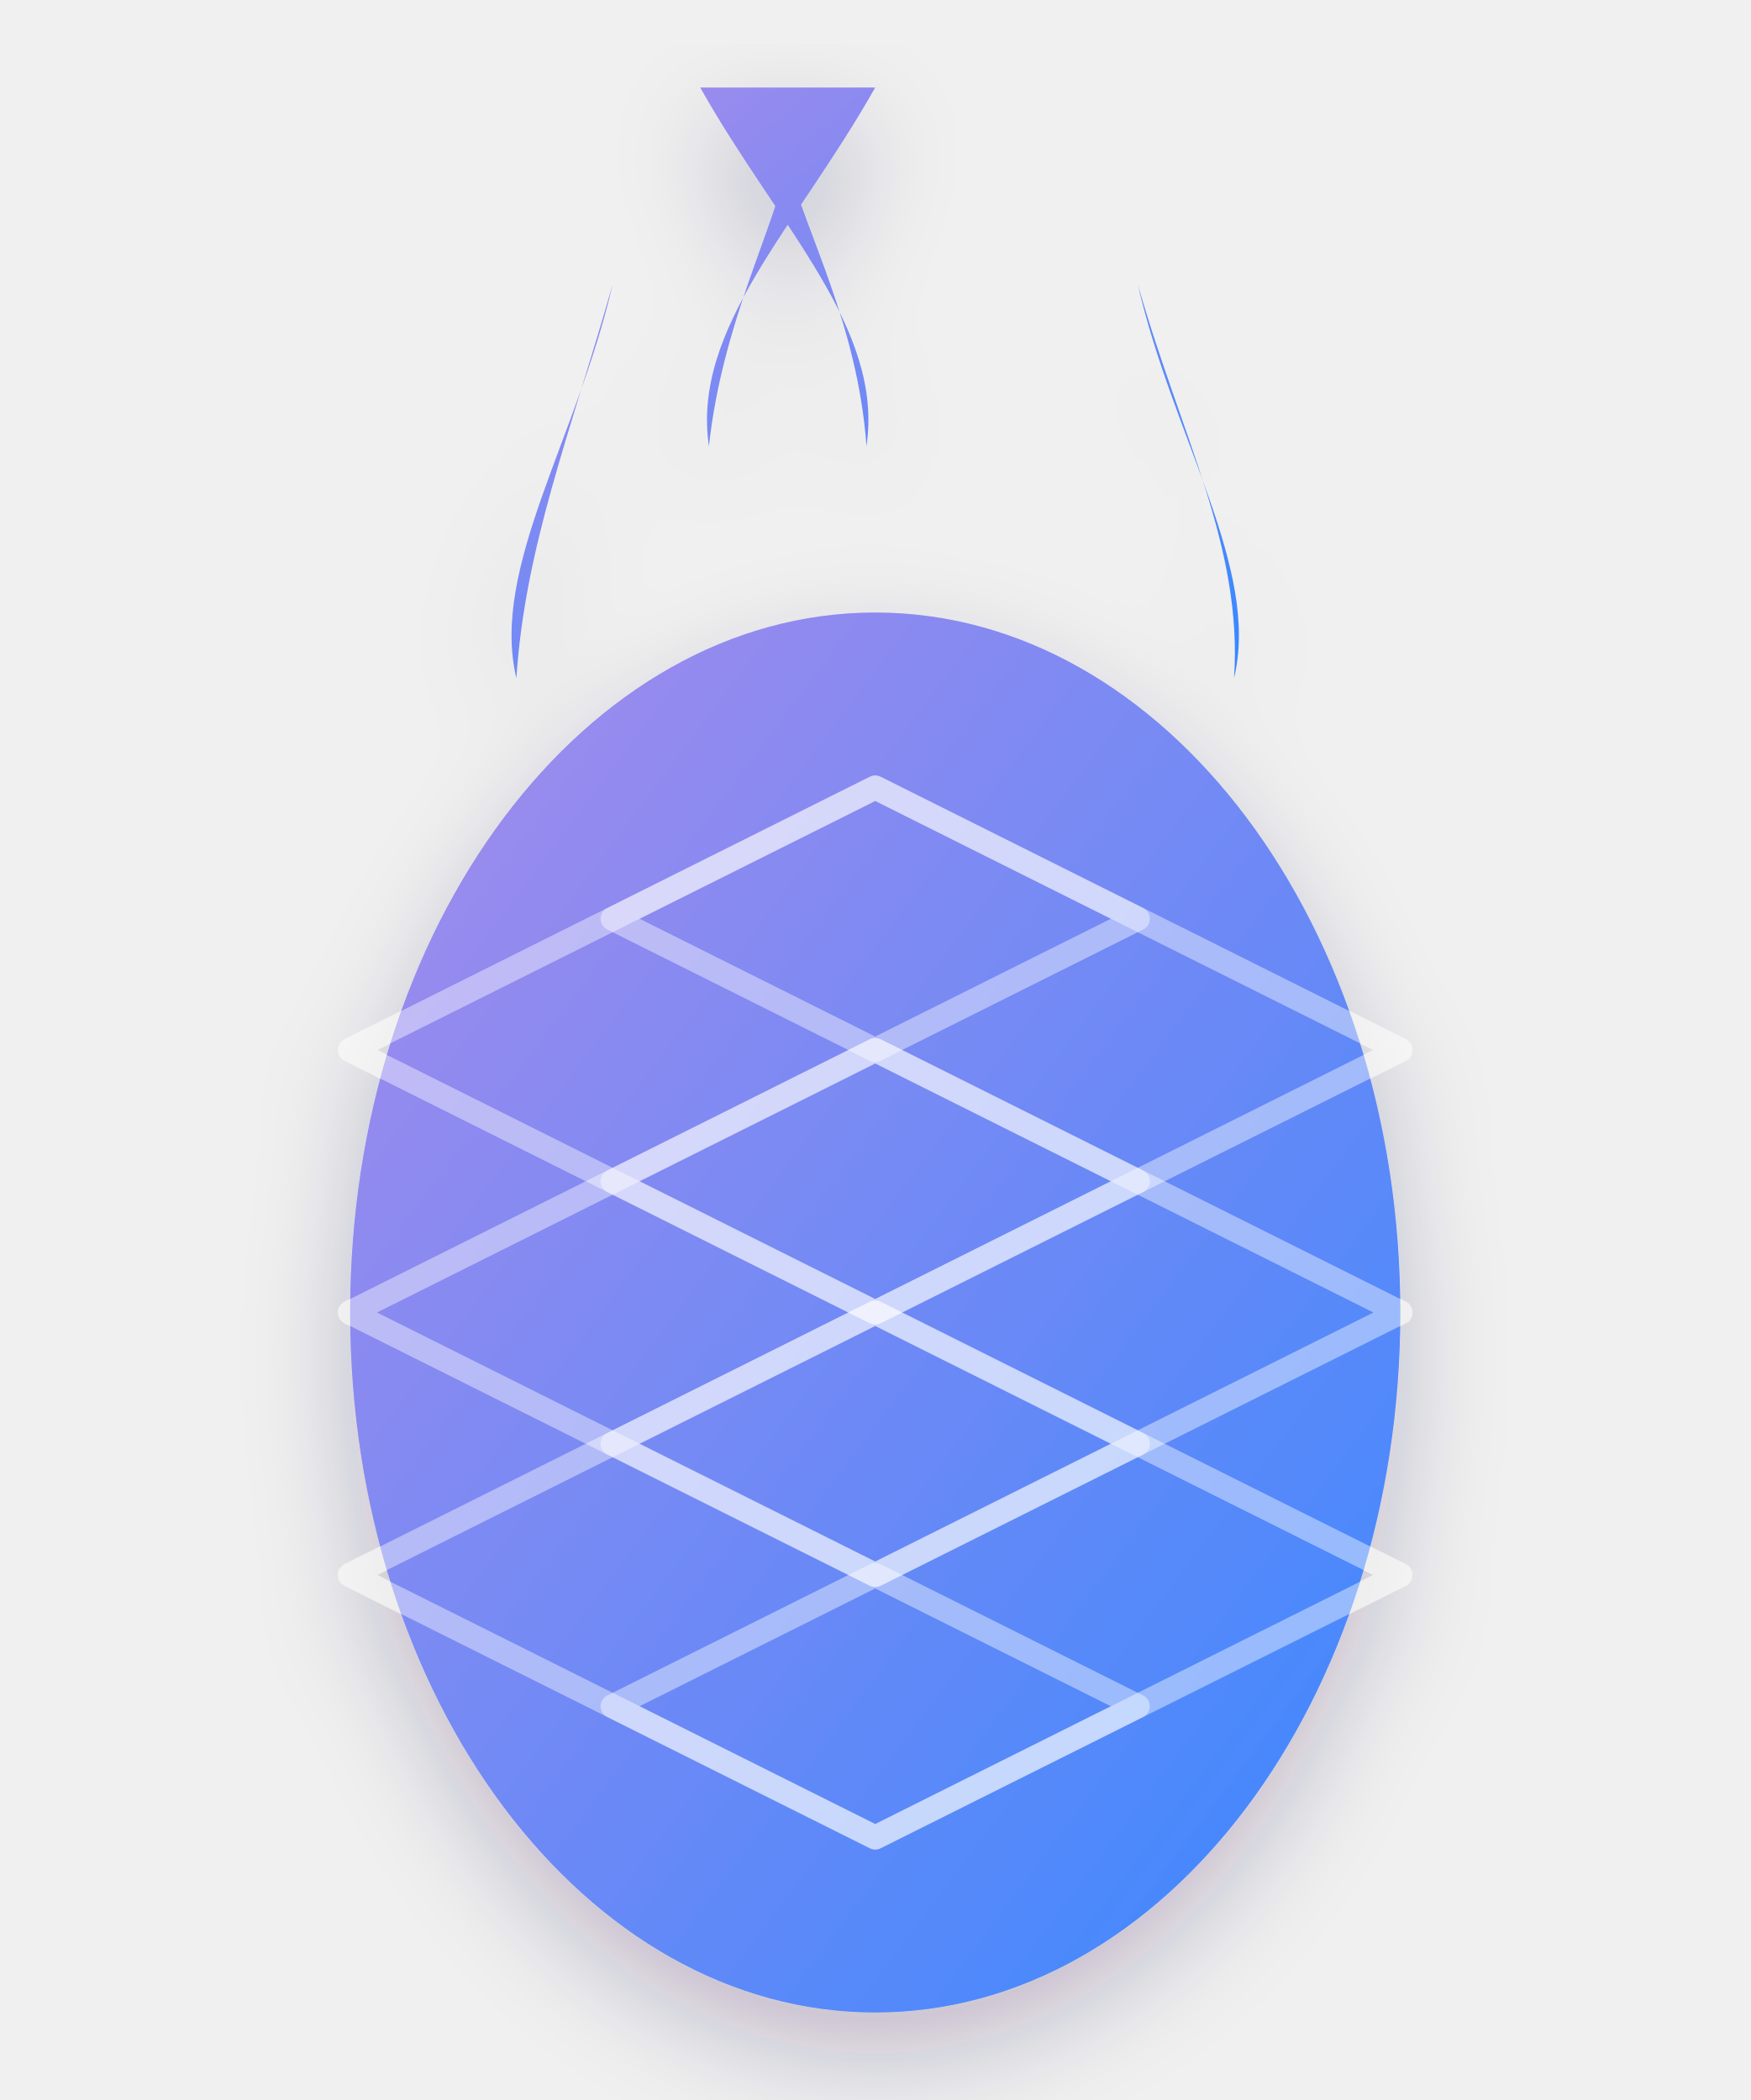
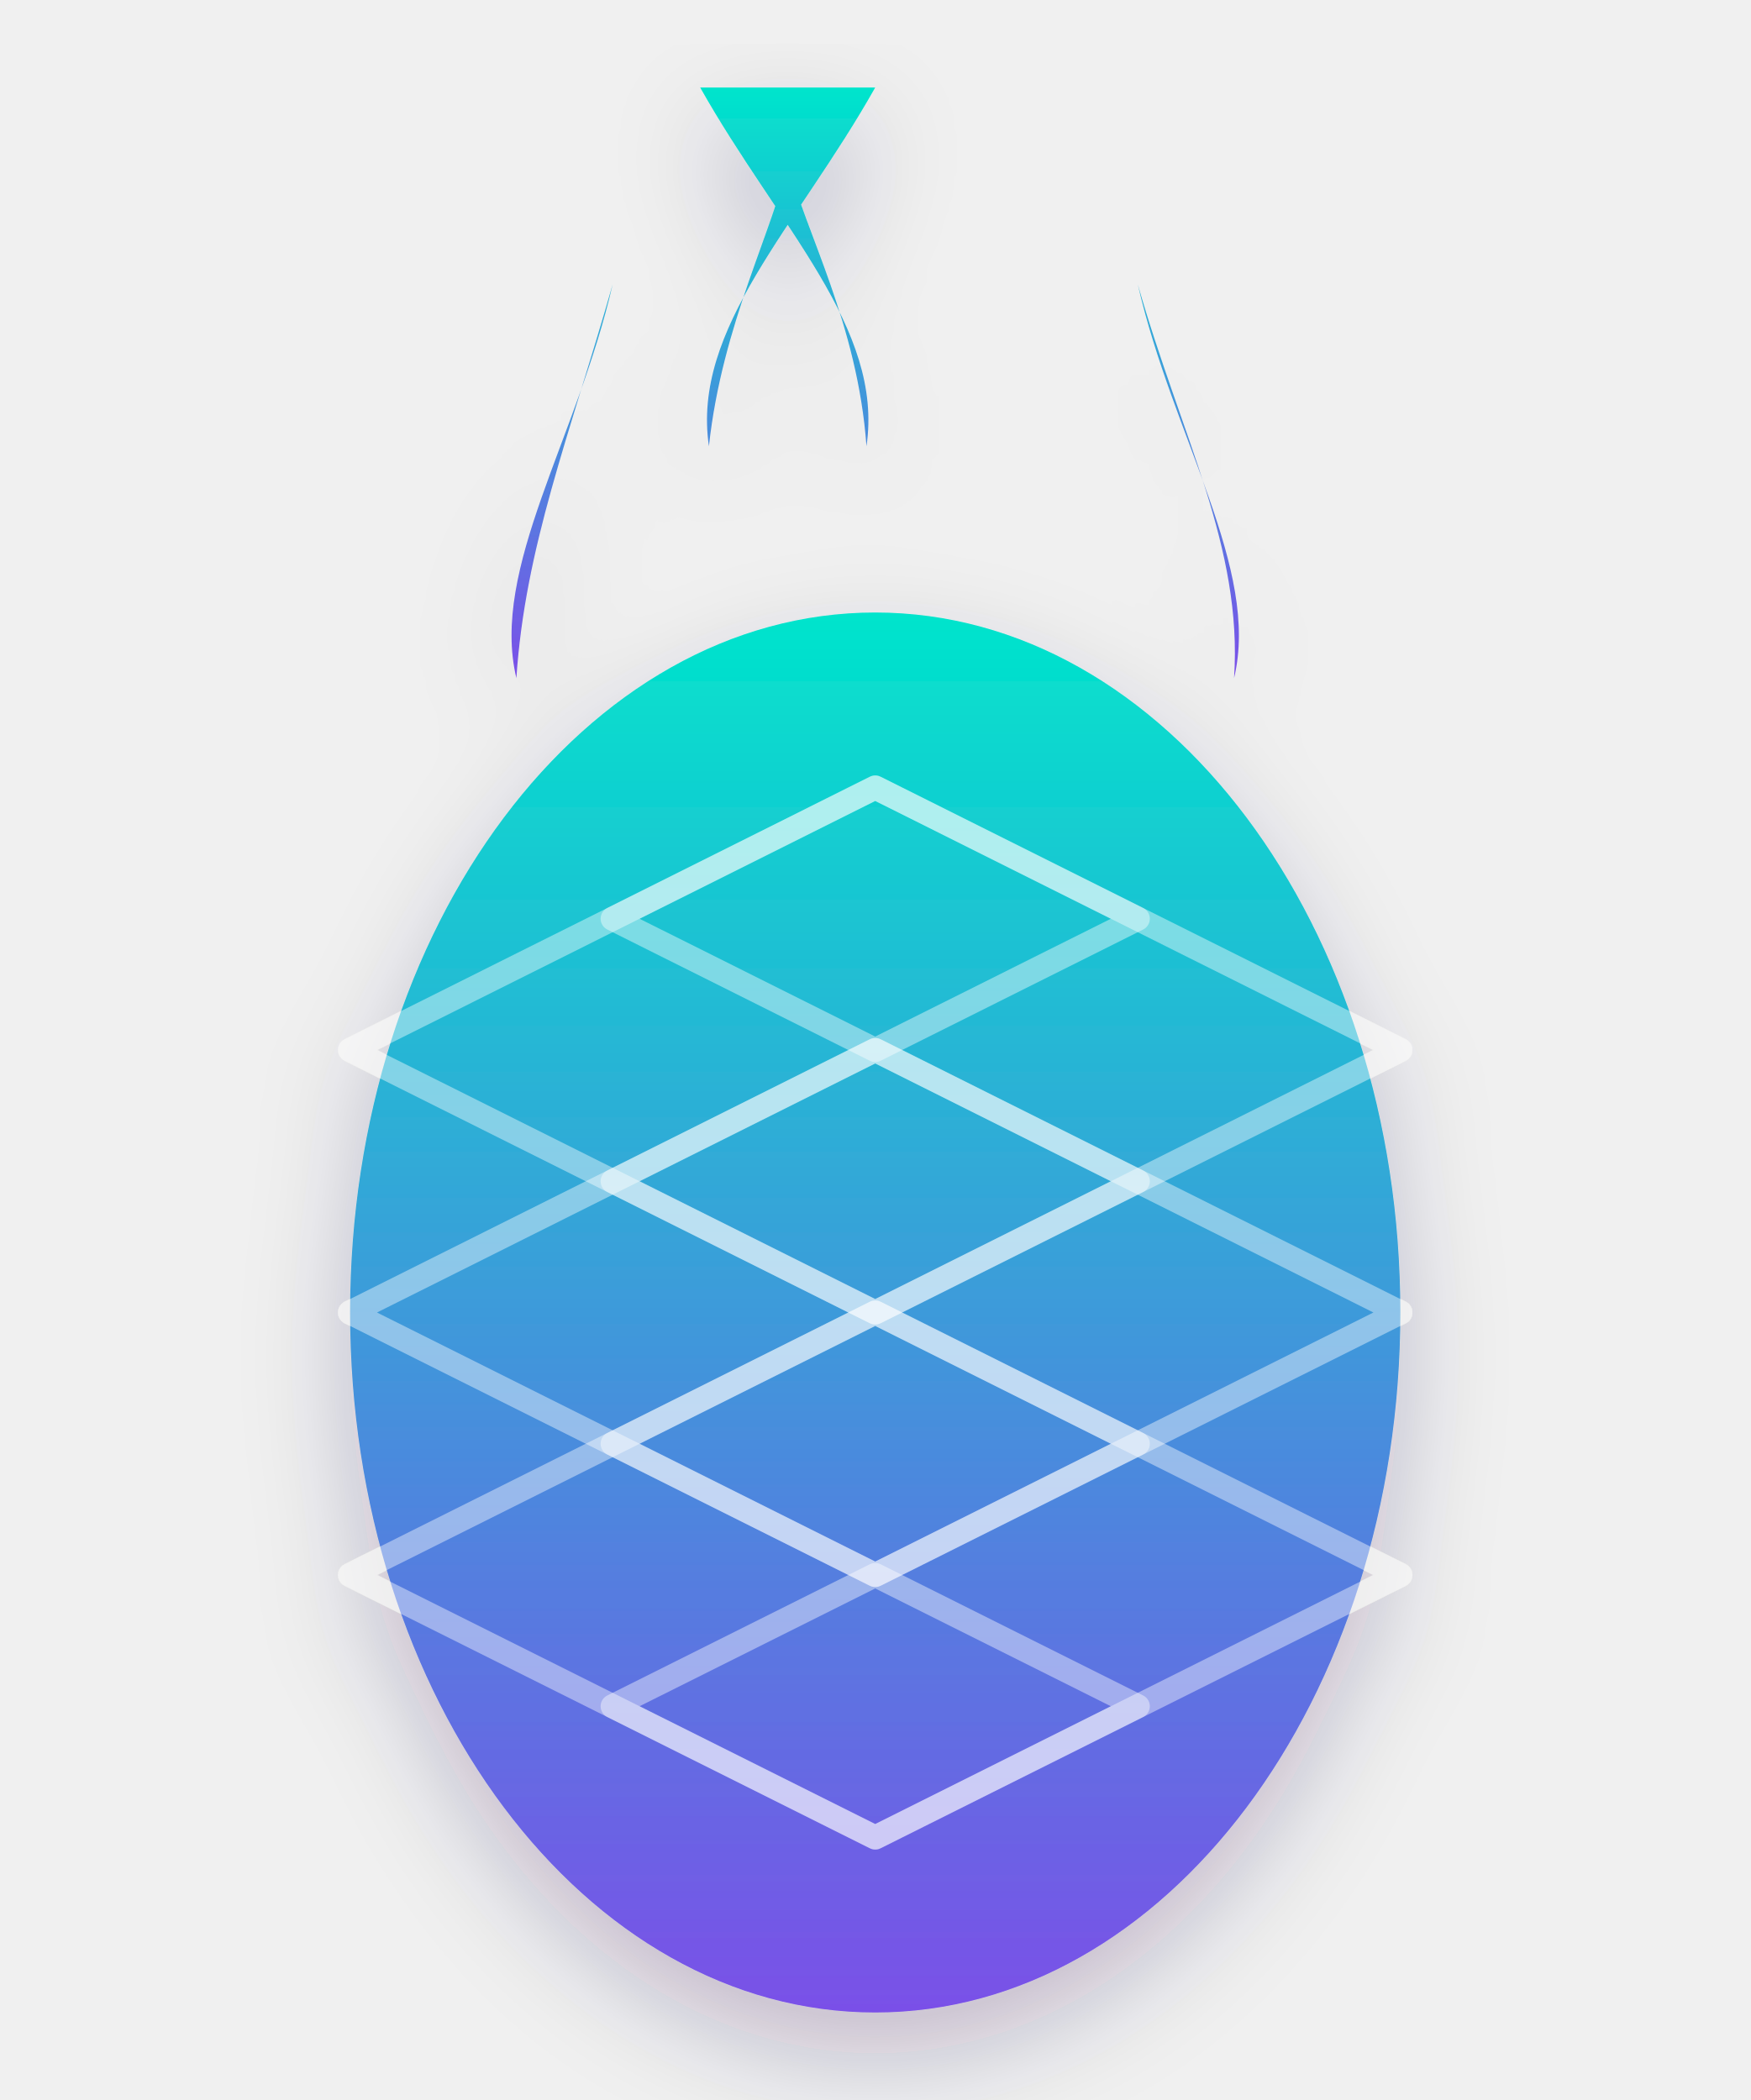
<svg xmlns="http://www.w3.org/2000/svg" viewBox="0 0 40 48" role="img" aria-label="Pinapp">
  <defs>
-     <linearGradient id="pinapp-brand" x1="0%" y1="0%" x2="100%" y2="100%">
-       <stop offset="0%" stop-color="#A88BEB" />
-       <stop offset="100%" stop-color="#3888FF" />
+     <linearGradient id="pinapp-brand" x1="50%" y1="100%" x2="50%" y2="0%">
+       <stop offset="0%" stop-color="#7B4FE8" />
+       <stop offset="100%" stop-color="#00E5CC" />
    </linearGradient>
    <filter id="pinapp-shadow" x="-20%" y="-20%" width="140%" height="140%">
      <feDropShadow dx="0" dy="1" stdDeviation="1.2" flood-color="#2D1B4E" flood-opacity="0.22" />
    </filter>
  </defs>
  <g filter="url(#pinapp-shadow)">
    <path fill="url(#pinapp-brand)" d="M20 2c-1.8 3.2-4.2 5.5-3.8 8.2.3-2.8 1.5-5 1.8-6.5.4 1.6 1.6 3.7 1.8 6.5.4-2.7-2-5-3.8-8.2zm-6 4.5c-.8 3.5-2.8 6.5-2.2 9 .2-3 1.2-5.5 2.2-9zm12 0c.8 3.5 2.8 6.5 2.2 9 .2-3-1.2-5.5-2.2-9z" />
    <ellipse cx="20" cy="30" rx="12" ry="16" fill="url(#pinapp-brand)" />
    <g fill="none" stroke="#fff" stroke-width="0.55" stroke-opacity="0.42" stroke-linecap="round" stroke-linejoin="round">
      <path d="M8 24 L20 18 L32 24 L20 30 Z" />
      <path d="M8 30 L20 24 L32 30 L20 36 Z" />
      <path d="M8 36 L20 30 L32 36 L20 42 Z" />
      <path d="M14 21 L20 18 L26 21 L20 24 Z" />
      <path d="M14 27 L20 24 L26 27 L20 30 Z" />
      <path d="M14 33 L20 30 L26 33 L20 36 Z" />
      <path d="M14 39 L20 36 L26 39 L20 42 Z" />
    </g>
  </g>
</svg>
